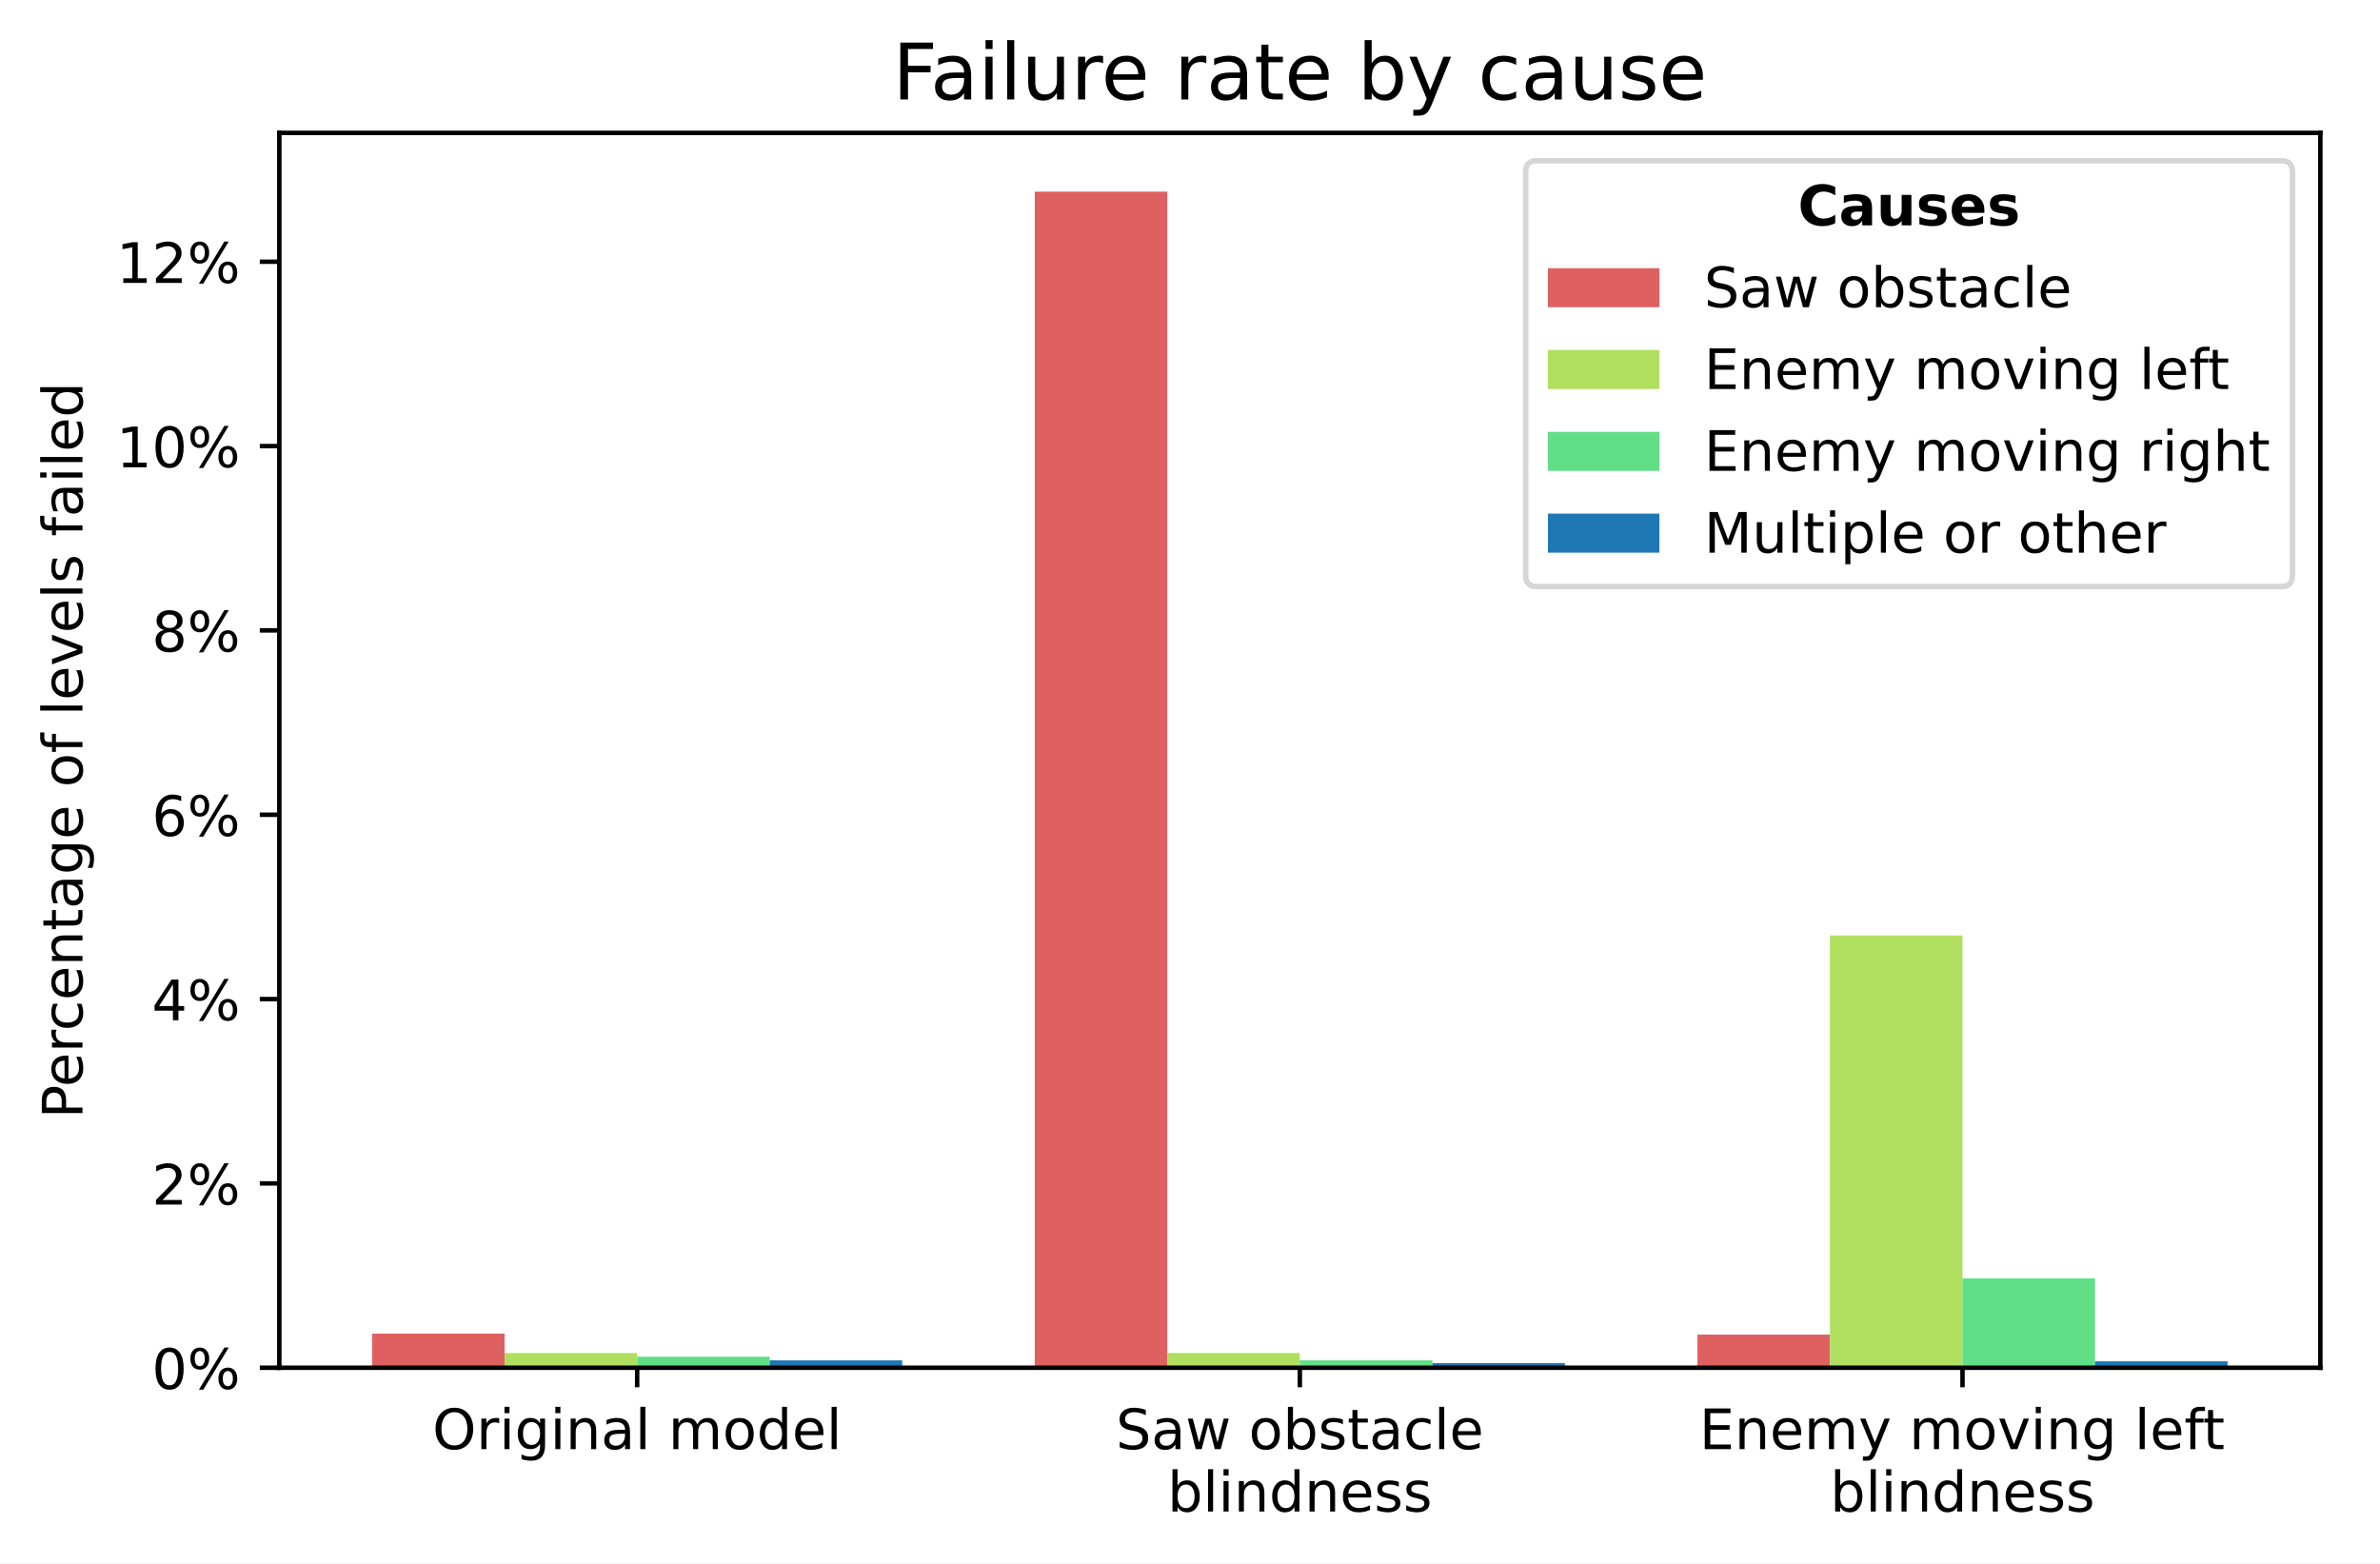
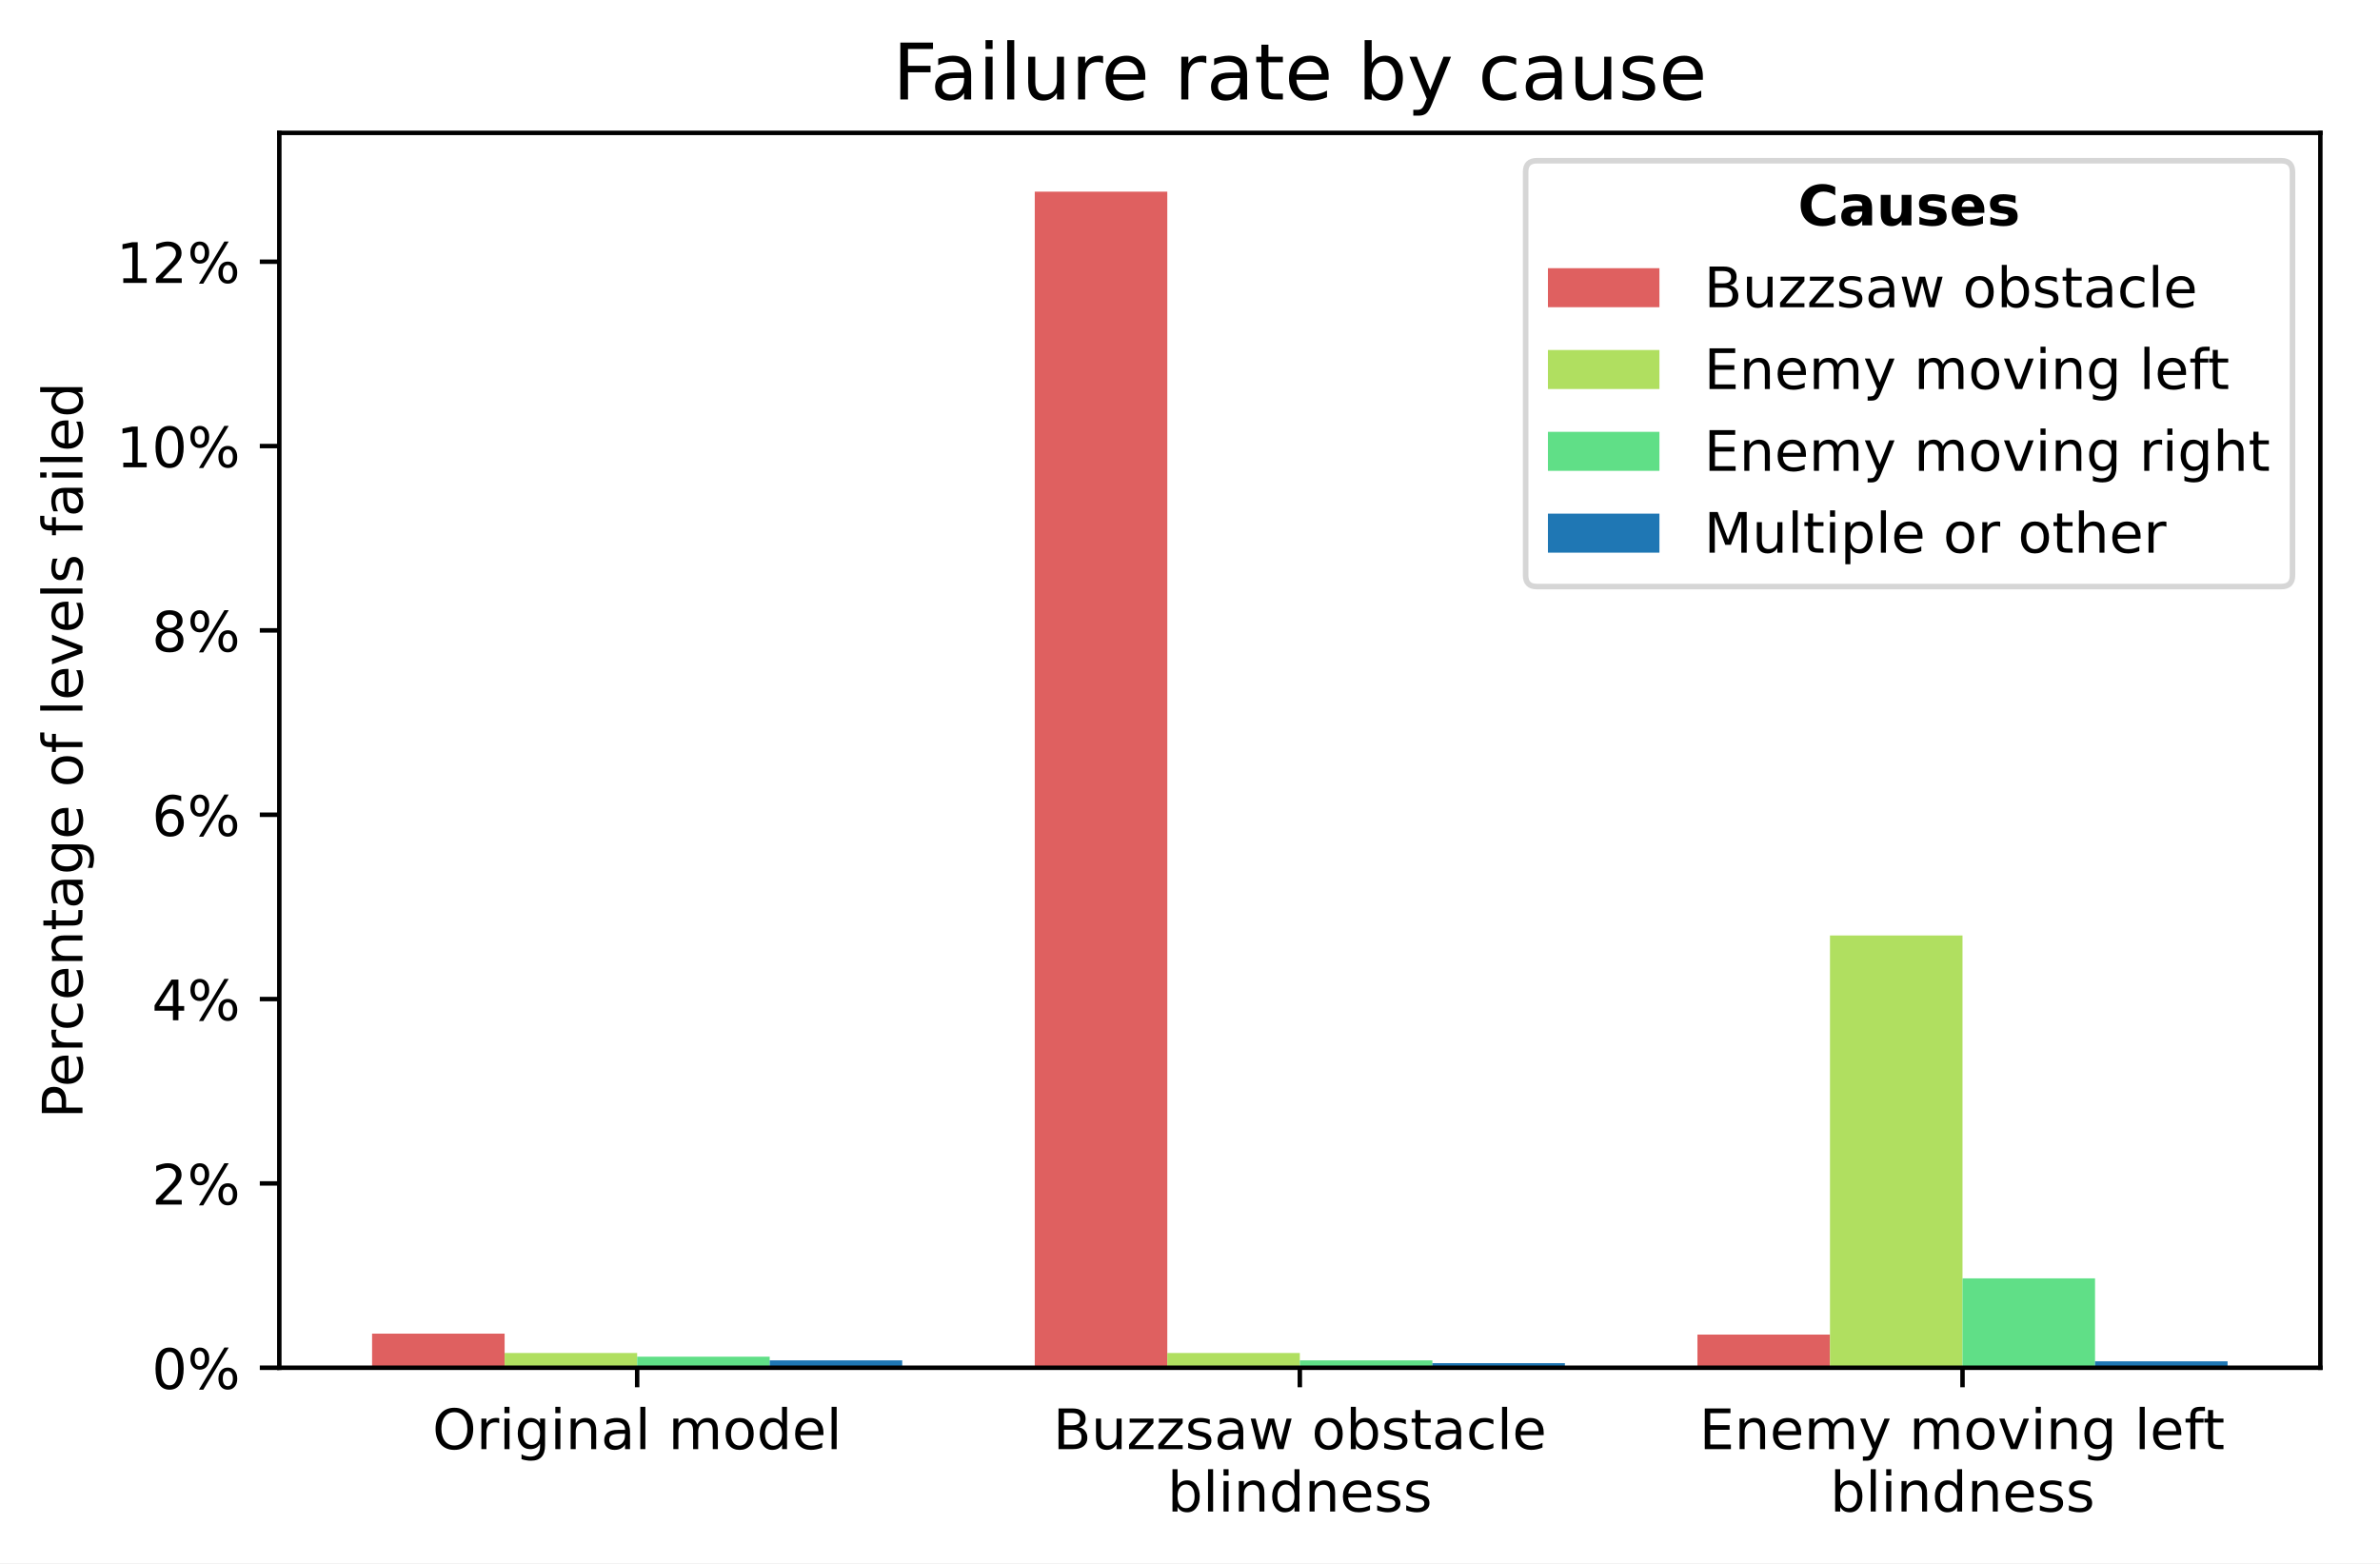
<svg xmlns="http://www.w3.org/2000/svg" xmlns:xlink="http://www.w3.org/1999/xlink" height="280.454pt" version="1.1" viewBox="0 0 426.942 280.454" width="426.942pt">
  <defs>
    <style type="text/css">
*{stroke-linecap:butt;stroke-linejoin:round;}
  </style>
  </defs>
  <g id="figure_1">
    <g id="patch_1">
      <path d="M 0 280.454  L 426.942 280.454  L 426.942 0  L 0 0  z " style="fill:#ffffff;" />
    </g>
    <g id="axes_1">
      <g id="patch_2">
        <path d="M 50.105 245.378  L 416.242 245.378  L 416.242 23.838  L 50.105 23.838  z " style="fill:#ffffff;" />
      </g>
      <g id="patch_3">
-         <path clip-path="url(#pfde2270c62)" d="M 66.747 245.378  L 90.522 245.378  L 90.522 239.26  L 66.747 239.26  z " style="fill:#df6060;" />
+         <path clip-path="url(#p780c04eea3)" d="M 66.747 245.378  L 90.522 245.378  L 90.522 239.26  L 66.747 239.26  z " style="fill:#df6060;" />
      </g>
      <g id="patch_4">
-         <path clip-path="url(#pfde2270c62)" d="M 185.623 245.378  L 209.398 245.378  L 209.398 34.387  L 185.623 34.387  z " style="fill:#df6060;" />
+         <path clip-path="url(#p780c04eea3)" d="M 185.623 245.378  L 209.398 245.378  L 209.398 34.387  L 185.623 34.387  z " style="fill:#df6060;" />
      </g>
      <g id="patch_5">
-         <path clip-path="url(#pfde2270c62)" d="M 304.499 245.378  L 328.274 245.378  L 328.274 239.425  L 304.499 239.425  z " style="fill:#df6060;" />
+         <path clip-path="url(#p780c04eea3)" d="M 304.499 245.378  L 328.274 245.378  L 328.274 239.425  L 304.499 239.425  z " style="fill:#df6060;" />
      </g>
      <g id="patch_6">
-         <path clip-path="url(#pfde2270c62)" d="M 90.522 245.378  L 114.298 245.378  L 114.298 242.732  L 90.522 242.732  z " style="fill:#b0df60;" />
+         <path clip-path="url(#p780c04eea3)" d="M 90.522 245.378  L 114.298 245.378  L 114.298 242.732  L 90.522 242.732  z " style="fill:#b0df60;" />
      </g>
      <g id="patch_7">
-         <path clip-path="url(#pfde2270c62)" d="M 209.398 245.378  L 233.173 245.378  L 233.173 242.732  L 209.398 242.732  z " style="fill:#b0df60;" />
+         <path clip-path="url(#p780c04eea3)" d="M 209.398 245.378  L 233.173 245.378  L 233.173 242.732  L 209.398 242.732  z " style="fill:#b0df60;" />
      </g>
      <g id="patch_8">
-         <path clip-path="url(#pfde2270c62)" d="M 328.274 245.378  L 352.049 245.378  L 352.049 167.827  L 328.274 167.827  z " style="fill:#b0df60;" />
+         <path clip-path="url(#p780c04eea3)" d="M 328.274 245.378  L 352.049 245.378  L 352.049 167.827  L 328.274 167.827  z " style="fill:#b0df60;" />
      </g>
      <g id="patch_9">
-         <path clip-path="url(#pfde2270c62)" d="M 114.298 245.378  L 138.073 245.378  L 138.073 243.394  L 114.298 243.394  z " style="fill:#60df87;" />
+         <path clip-path="url(#p780c04eea3)" d="M 114.298 245.378  L 138.073 245.378  L 138.073 243.394  L 114.298 243.394  z " style="fill:#60df87;" />
      </g>
      <g id="patch_10">
-         <path clip-path="url(#pfde2270c62)" d="M 233.173 245.378  L 256.949 245.378  L 256.949 244.055  L 233.173 244.055  z " style="fill:#60df87;" />
+         <path clip-path="url(#p780c04eea3)" d="M 233.173 245.378  L 256.949 245.378  L 256.949 244.055  L 233.173 244.055  z " style="fill:#60df87;" />
      </g>
      <g id="patch_11">
-         <path clip-path="url(#pfde2270c62)" d="M 352.049 245.378  L 375.824 245.378  L 375.824 229.339  L 352.049 229.339  z " style="fill:#60df87;" />
+         <path clip-path="url(#p780c04eea3)" d="M 352.049 245.378  L 375.824 245.378  L 375.824 229.339  L 352.049 229.339  z " style="fill:#60df87;" />
      </g>
      <g id="patch_12">
-         <path clip-path="url(#pfde2270c62)" d="M 138.073 245.378  L 161.848 245.378  L 161.848 244.055  L 138.073 244.055  z " style="fill:#1f77b4;" />
+         <path clip-path="url(#p780c04eea3)" d="M 138.073 245.378  L 161.848 245.378  L 161.848 244.055  L 138.073 244.055  z " style="fill:#1f77b4;" />
      </g>
      <g id="patch_13">
-         <path clip-path="url(#pfde2270c62)" d="M 256.949 245.378  L 280.724 245.378  L 280.724 244.551  L 256.949 244.551  z " style="fill:#1f77b4;" />
+         <path clip-path="url(#p780c04eea3)" d="M 256.949 245.378  L 280.724 245.378  L 280.724 244.551  L 256.949 244.551  z " style="fill:#1f77b4;" />
      </g>
      <g id="patch_14">
-         <path clip-path="url(#pfde2270c62)" d="M 375.824 245.378  L 399.6 245.378  L 399.6 244.22  L 375.824 244.22  z " style="fill:#1f77b4;" />
+         <path clip-path="url(#p780c04eea3)" d="M 375.824 245.378  L 399.6 245.378  L 399.6 244.22  L 375.824 244.22  z " style="fill:#1f77b4;" />
      </g>
      <g id="matplotlib.axis_1">
        <g id="xtick_1">
          <g id="line2d_1">
            <defs>
-               <path d="M 0 0  L 0 3.5  " id="m9d15b8f1f4" style="stroke:#000000;stroke-width:0.8;" />
+               <path d="M 0 0  L 0 3.5  " id="m3850f438ae" style="stroke:#000000;stroke-width:0.8;" />
            </defs>
            <g>
-               <use style="stroke:#000000;stroke-width:0.8;" x="114.298" xlink:href="#m9d15b8f1f4" y="245.378" />
+               <use style="stroke:#000000;stroke-width:0.8;" x="114.298" xlink:href="#m3850f438ae" y="245.378" />
            </g>
          </g>
          <g id="text_1">
            <text style="font-family:DejaVu Sans;font-size:10px;font-style:normal;font-weight:normal;text-anchor:middle;" transform="rotate(-0, 114.2976, 259.9762)" x="114.298" y="259.976">Original model</text>
          </g>
        </g>
        <g id="xtick_2">
          <g id="line2d_2">
            <g>
-               <use style="stroke:#000000;stroke-width:0.8;" x="233.173" xlink:href="#m9d15b8f1f4" y="245.378" />
+               <use style="stroke:#000000;stroke-width:0.8;" x="233.173" xlink:href="#m3850f438ae" y="245.378" />
            </g>
          </g>
          <g id="text_2">
-             <text style="font-family:DejaVu Sans;font-size:10px;font-style:normal;font-weight:normal;" transform="translate(200.1797 259.9762)">Saw obstacle</text>
+             <text style="font-family:DejaVu Sans;font-size:10px;font-style:normal;font-weight:normal;" transform="translate(188.9016 259.9762)">Buzzsaw obstacle</text>
            <text style="font-family:DejaVu Sans;font-size:10px;font-style:normal;font-weight:normal;" transform="translate(209.4234 271.1741)">blindness</text>
          </g>
        </g>
        <g id="xtick_3">
          <g id="line2d_3">
            <g>
-               <use style="stroke:#000000;stroke-width:0.8;" x="352.049" xlink:href="#m9d15b8f1f4" y="245.378" />
+               <use style="stroke:#000000;stroke-width:0.8;" x="352.049" xlink:href="#m3850f438ae" y="245.378" />
            </g>
          </g>
          <g id="text_3">
            <text style="font-family:DejaVu Sans;font-size:10px;font-style:normal;font-weight:normal;" transform="translate(304.8305 259.9762)">Enemy moving left</text>
            <text style="font-family:DejaVu Sans;font-size:10px;font-style:normal;font-weight:normal;" transform="translate(328.2992 271.1741)">blindness</text>
          </g>
        </g>
      </g>
      <g id="matplotlib.axis_2">
        <g id="ytick_1">
          <g id="line2d_4">
            <defs>
-               <path d="M 0 0  L -3.5 0  " id="m0dafe7514a" style="stroke:#000000;stroke-width:0.8;" />
+               <path d="M 0 0  L -3.5 0  " id="m11790fd33d" style="stroke:#000000;stroke-width:0.8;" />
            </defs>
            <g>
-               <use style="stroke:#000000;stroke-width:0.8;" x="50.105" xlink:href="#m0dafe7514a" y="245.378" />
+               <use style="stroke:#000000;stroke-width:0.8;" x="50.105" xlink:href="#m11790fd33d" y="245.378" />
            </g>
          </g>
          <g id="text_4">
            <text style="font-family:DejaVu Sans;font-size:10px;font-style:normal;font-weight:normal;text-anchor:end;" transform="rotate(-0, 43.10469, 249.177)" x="43.105" y="249.177">0%</text>
          </g>
        </g>
        <g id="ytick_2">
          <g id="line2d_5">
            <g>
-               <use style="stroke:#000000;stroke-width:0.8;" x="50.105" xlink:href="#m0dafe7514a" y="212.307" />
+               <use style="stroke:#000000;stroke-width:0.8;" x="50.105" xlink:href="#m11790fd33d" y="212.307" />
            </g>
          </g>
          <g id="text_5">
            <text style="font-family:DejaVu Sans;font-size:10px;font-style:normal;font-weight:normal;text-anchor:end;" transform="rotate(-0, 43.10469, 216.1064)" x="43.105" y="216.106">2%</text>
          </g>
        </g>
        <g id="ytick_3">
          <g id="line2d_6">
            <g>
-               <use style="stroke:#000000;stroke-width:0.8;" x="50.105" xlink:href="#m0dafe7514a" y="179.237" />
+               <use style="stroke:#000000;stroke-width:0.8;" x="50.105" xlink:href="#m11790fd33d" y="179.237" />
            </g>
          </g>
          <g id="text_6">
            <text style="font-family:DejaVu Sans;font-size:10px;font-style:normal;font-weight:normal;text-anchor:end;" transform="rotate(-0, 43.10469, 183.0358)" x="43.105" y="183.036">4%</text>
          </g>
        </g>
        <g id="ytick_4">
          <g id="line2d_7">
            <g>
-               <use style="stroke:#000000;stroke-width:0.8;" x="50.105" xlink:href="#m0dafe7514a" y="146.166" />
+               <use style="stroke:#000000;stroke-width:0.8;" x="50.105" xlink:href="#m11790fd33d" y="146.166" />
            </g>
          </g>
          <g id="text_7">
            <text style="font-family:DejaVu Sans;font-size:10px;font-style:normal;font-weight:normal;text-anchor:end;" transform="rotate(-0, 43.10469, 149.9652)" x="43.105" y="149.965">6%</text>
          </g>
        </g>
        <g id="ytick_5">
          <g id="line2d_8">
            <g>
-               <use style="stroke:#000000;stroke-width:0.8;" x="50.105" xlink:href="#m0dafe7514a" y="113.095" />
+               <use style="stroke:#000000;stroke-width:0.8;" x="50.105" xlink:href="#m11790fd33d" y="113.095" />
            </g>
          </g>
          <g id="text_8">
            <text style="font-family:DejaVu Sans;font-size:10px;font-style:normal;font-weight:normal;text-anchor:end;" transform="rotate(-0, 43.10469, 116.8946)" x="43.105" y="116.895">8%</text>
          </g>
        </g>
        <g id="ytick_6">
          <g id="line2d_9">
            <g>
-               <use style="stroke:#000000;stroke-width:0.8;" x="50.105" xlink:href="#m0dafe7514a" y="80.025" />
+               <use style="stroke:#000000;stroke-width:0.8;" x="50.105" xlink:href="#m11790fd33d" y="80.025" />
            </g>
          </g>
          <g id="text_9">
            <text style="font-family:DejaVu Sans;font-size:10px;font-style:normal;font-weight:normal;text-anchor:end;" transform="rotate(-0, 43.10469, 83.82399)" x="43.105" y="83.824">10%</text>
          </g>
        </g>
        <g id="ytick_7">
          <g id="line2d_10">
            <g>
-               <use style="stroke:#000000;stroke-width:0.8;" x="50.105" xlink:href="#m0dafe7514a" y="46.954" />
+               <use style="stroke:#000000;stroke-width:0.8;" x="50.105" xlink:href="#m11790fd33d" y="46.954" />
            </g>
          </g>
          <g id="text_10">
            <text style="font-family:DejaVu Sans;font-size:10px;font-style:normal;font-weight:normal;text-anchor:end;" transform="rotate(-0, 43.10469, 50.75339)" x="43.105" y="50.753">12%</text>
          </g>
        </g>
        <g id="text_11">
          <text style="font-family:DejaVu Sans;font-size:10px;font-style:normal;font-weight:normal;text-anchor:middle;" transform="rotate(-90, 14.79844, 134.6078)" x="14.798" y="134.608">Percentage of levels failed</text>
        </g>
      </g>
      <g id="patch_15">
        <path d="M 50.105 245.378  L 50.105 23.838  " style="fill:none;stroke:#000000;stroke-linecap:square;stroke-linejoin:miter;stroke-width:0.8;" />
      </g>
      <g id="patch_16">
        <path d="M 416.242 245.378  L 416.242 23.838  " style="fill:none;stroke:#000000;stroke-linecap:square;stroke-linejoin:miter;stroke-width:0.8;" />
      </g>
      <g id="patch_17">
        <path d="M 50.105 245.378  L 416.242 245.378  " style="fill:none;stroke:#000000;stroke-linecap:square;stroke-linejoin:miter;stroke-width:0.8;" />
      </g>
      <g id="patch_18">
        <path d="M 50.105 23.838  L 416.242 23.838  " style="fill:none;stroke:#000000;stroke-linecap:square;stroke-linejoin:miter;stroke-width:0.8;" />
      </g>
      <g id="text_12">
        <text style="font-family:DejaVu Sans;font-size:14px;font-style:normal;font-weight:normal;text-anchor:middle;" transform="rotate(-0, 233.1734, 17.83781)" x="233.173" y="17.838">Failure rate by cause</text>
      </g>
      <g id="legend_1">
        <g id="patch_19">
          <path d="M 275.68 105.228  L 409.242 105.228  Q 411.242 105.228 411.242 103.228  L 411.242 30.838  Q 411.242 28.838 409.242 28.838  L 275.68 28.838  Q 273.68 28.838 273.68 30.838  L 273.68 103.228  Q 273.68 105.228 275.68 105.228  z " style="fill:#ffffff;opacity:0.8;stroke:#cccccc;stroke-linejoin:miter;" />
        </g>
        <g id="text_13">
          <text style="font-family:DejaVu Sans;font-size:10px;font-style:normal;font-weight:bold;text-anchor:start;" transform="rotate(-0, 322.5148, 40.43625)" x="322.515" y="40.436">Causes</text>
        </g>
        <g id="patch_20">
          <path d="M 277.68 55.114  L 297.68 55.114  L 297.68 48.114  L 277.68 48.114  z " style="fill:#df6060;" />
        </g>
        <g id="text_14">
-           <text style="font-family:DejaVu Sans;font-size:10px;font-style:normal;font-weight:normal;text-anchor:start;" transform="rotate(-0, 305.6797, 55.11438)" x="305.68" y="55.114">Saw obstacle</text>
+           <text style="font-family:DejaVu Sans;font-size:10px;font-style:normal;font-weight:normal;text-anchor:start;" transform="rotate(-0, 305.6797, 55.11438)" x="305.68" y="55.114">Buzzsaw obstacle</text>
        </g>
        <g id="patch_21">
          <path d="M 277.68 69.793  L 297.68 69.793  L 297.68 62.792  L 277.68 62.792  z " style="fill:#b0df60;" />
        </g>
        <g id="text_15">
          <text style="font-family:DejaVu Sans;font-size:10px;font-style:normal;font-weight:normal;text-anchor:start;" transform="rotate(-0, 305.6797, 69.7925)" x="305.68" y="69.793">Enemy moving left</text>
        </g>
        <g id="patch_22">
          <path d="M 277.68 84.471  L 297.68 84.471  L 297.68 77.471  L 277.68 77.471  z " style="fill:#60df87;" />
        </g>
        <g id="text_16">
          <text style="font-family:DejaVu Sans;font-size:10px;font-style:normal;font-weight:normal;text-anchor:start;" transform="rotate(-0, 305.6797, 84.47062)" x="305.68" y="84.471">Enemy moving right</text>
        </g>
        <g id="patch_23">
          <path d="M 277.68 99.149  L 297.68 99.149  L 297.68 92.149  L 277.68 92.149  z " style="fill:#1f77b4;" />
        </g>
        <g id="text_17">
          <text style="font-family:DejaVu Sans;font-size:10px;font-style:normal;font-weight:normal;text-anchor:start;" transform="rotate(-0, 305.6797, 99.14875)" x="305.68" y="99.149">Multiple or other</text>
        </g>
      </g>
    </g>
  </g>
  <defs>
-     <clipPath id="pfde2270c62">
+     <clipPath id="p780c04eea3">
      <rect height="221.54" width="366.137" x="50.105" y="23.838" />
    </clipPath>
  </defs>
</svg>
